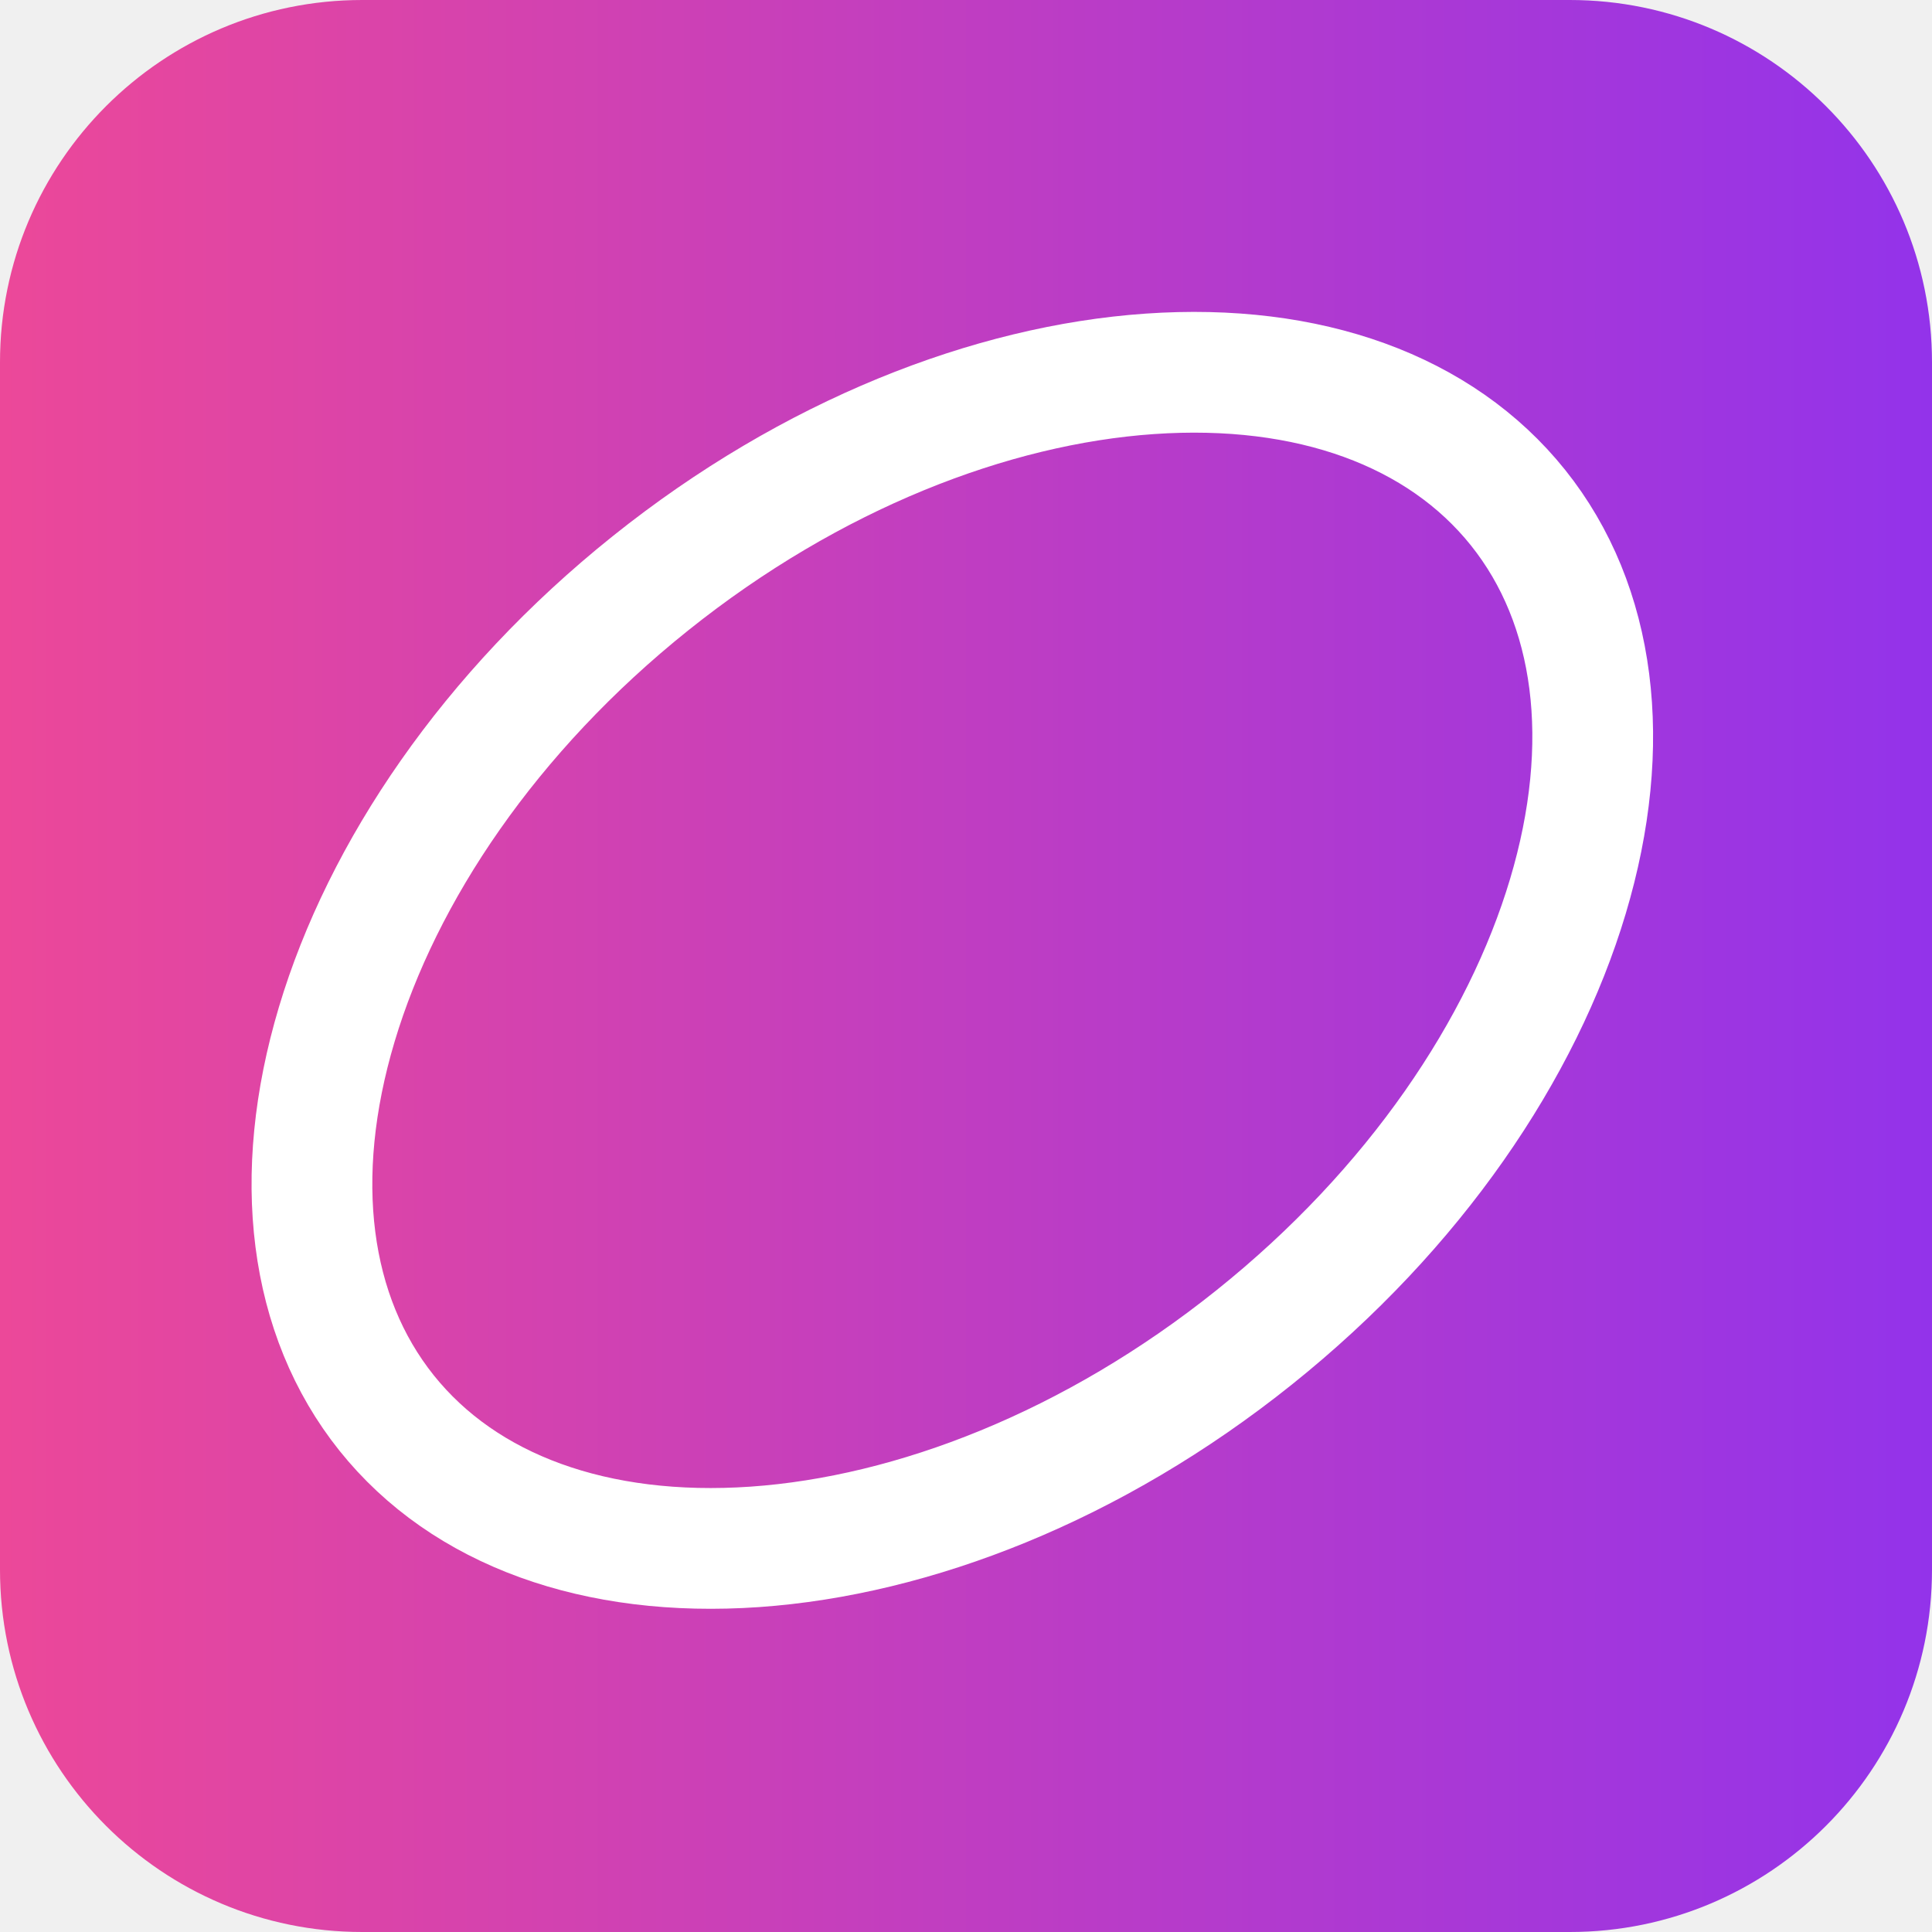
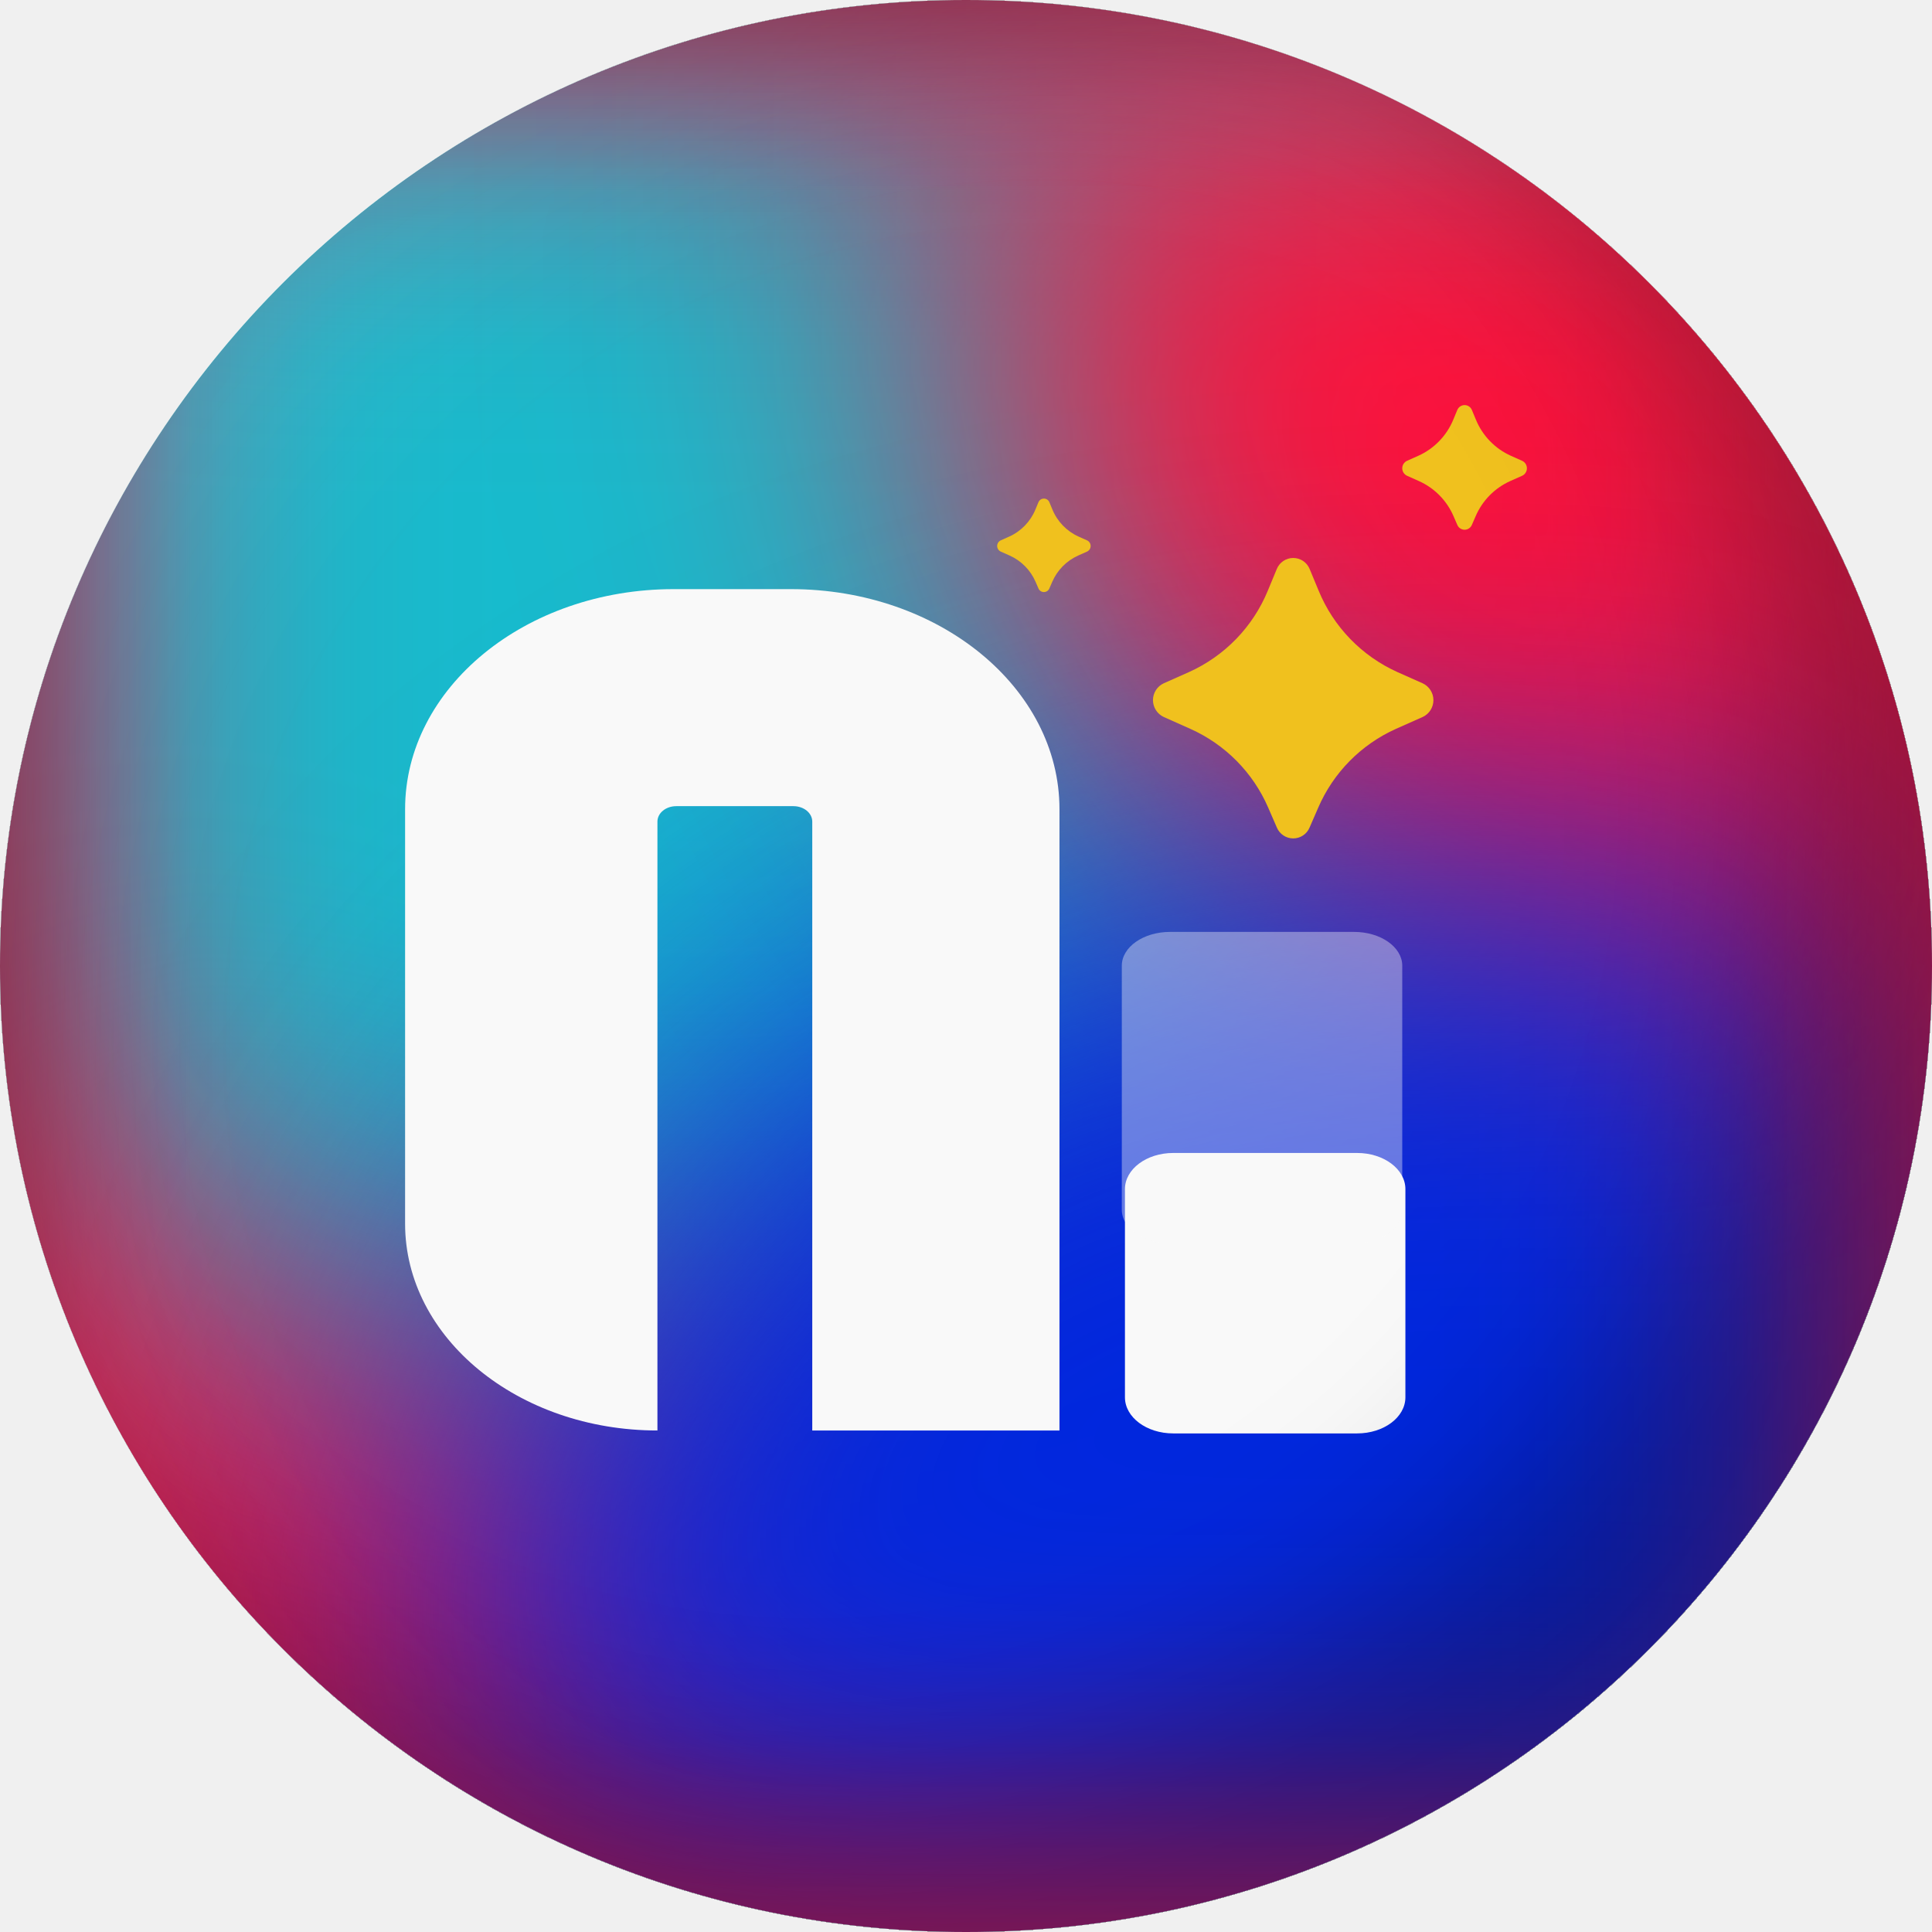
- <svg xmlns="http://www.w3.org/2000/svg" width="32" height="32" viewBox="0 0 32 32" fill="none">
-   <rect width="32" height="32" rx="6" fill="url(#paint0_linear_36_161)" />
-   <path d="M10.776 9.659C13.44 7.528 16.417 6.374 19.044 6.192C21.677 6.009 23.854 6.797 25.144 8.409C26.433 10.021 26.725 12.319 25.969 14.847C25.215 17.37 23.436 20.021 20.771 22.153C18.107 24.285 15.13 25.438 12.502 25.621C9.87 25.803 7.693 25.015 6.403 23.403C5.114 21.791 4.822 19.494 5.578 16.966C6.332 14.443 8.111 11.791 10.776 9.659Z" stroke="white" stroke-width="2" />
+ <svg xmlns="http://www.w3.org/2000/svg" width="200" height="200" viewBox="0 0 200 200" fill="none">
+   <g filter="url(#filter0_ii_63_3308)">
+     <mask id="mask0_63_3308" style="mask-type:luminance" maskUnits="userSpaceOnUse" x="0" y="0" width="200" height="200">
+       <path d="M200 100C200 44.772 155.228 0 100 0C44.772 0 0 44.772 0 100C0 155.228 44.772 200 100 200C155.228 200 200 155.228 200 100Z" fill="white" />
+     </mask>
+     <g mask="url(#mask0_63_3308)">
+       <path d="M200 100C200 44.772 155.228 0 100 0C44.772 0 0 44.772 0 100C0 155.228 44.772 200 100 200C155.228 200 200 155.228 200 100Z" fill="#EE1145" />
+       <g filter="url(#filter1_f_63_3308)">
+         <path d="M86.559 -48.387H55.376C12.322 -48.387 -22.581 -13.485 -22.581 29.57V60.753C-22.581 103.807 12.322 138.71 55.376 138.71H86.559C129.614 138.71 164.516 103.807 164.516 60.753V29.57C164.516 -13.485 129.614 -48.387 86.559 -48.387Z" fill="#17BBCD" />
+       </g>
+       <g filter="url(#filter2_f_63_3308)">
+         <path d="M199.731 -64.516H171.236C131.894 -64.516 100 -32.623 100 6.72V35.215C100 74.558 131.894 106.452 171.236 106.452H199.731C239.073 106.452 270.968 74.558 270.968 35.215V6.72C270.968 -32.623 239.073 -64.516 199.731 -64.516Z" fill="#FF0F39" />
+       </g>
+       <g filter="url(#filter3_f_63_3308)">
+         <path d="M171.161 90.323H135.161C85.456 90.323 45.161 130.617 45.161 180.323V216.323C45.161 266.028 85.456 306.321 135.161 306.321H171.161C220.867 306.321 261.162 266.028 261.162 216.323V180.323C261.162 130.617 220.867 90.323 171.161 90.323Z" fill="#0027DE" />
+       </g>
+     </g>
+     <path d="M41.935 83.777V126.677C41.935 138.493 53.624 148.083 68.057 148.083V85.053C68.057 84.166 68.927 83.453 70.009 83.453H82.132C83.214 83.453 84.085 84.166 84.085 85.053V148.083H109.677V83.777C109.677 71.192 97.224 60.986 81.868 60.986H69.745C54.389 60.986 41.935 71.192 41.935 83.777Z" fill="#F9F9F9" />
+     <path d="M116.454 123.093V144.649C116.454 146.714 118.69 148.387 121.449 148.387H140.49C143.249 148.387 145.486 146.714 145.486 144.649V123.093C145.486 121.029 143.249 119.355 140.49 119.355H121.449C118.69 119.355 116.454 121.029 116.454 123.093Z" fill="#F9F9F9" />
+     <path opacity="0.38" d="M116.129 99.97V125.229C116.129 127.161 118.365 128.728 121.125 128.728H140.165C142.925 128.728 145.161 127.161 145.161 125.229V99.97C145.161 98.037 142.925 96.47 140.165 96.47H121.125C118.365 96.47 116.129 98.037 116.129 99.97Z" fill="#F9F9F9" />
+     <path d="M136.461 83.612L135.568 85.665C135.428 85.999 135.193 86.284 134.891 86.485C134.59 86.686 134.236 86.793 133.873 86.793C133.511 86.793 133.157 86.686 132.855 86.485C132.553 86.284 132.318 85.999 132.178 85.665L131.286 83.612C129.716 79.981 126.842 77.07 123.229 75.453L120.475 74.224C120.14 74.07 119.858 73.824 119.659 73.514C119.461 73.205 119.355 72.845 119.355 72.478C119.355 72.11 119.461 71.751 119.659 71.441C119.858 71.132 120.14 70.885 120.475 70.732L123.077 69.575C126.78 67.912 129.704 64.893 131.246 61.141L132.164 58.925C132.299 58.582 132.534 58.287 132.839 58.079C133.144 57.872 133.504 57.761 133.873 57.761C134.242 57.761 134.603 57.872 134.908 58.079C135.212 58.287 135.448 58.582 135.583 58.925L136.501 61.137C138.041 64.89 140.964 67.91 144.666 69.575L147.272 70.735C147.605 70.889 147.887 71.135 148.085 71.445C148.282 71.754 148.387 72.113 148.387 72.48C148.387 72.846 148.282 73.205 148.085 73.514C147.887 73.824 147.605 74.07 147.272 74.224L144.514 75.449C140.902 77.068 138.029 79.98 136.461 83.612Z" fill="#F0C11E" />
+     <path d="M152.764 53.425L152.367 54.337C152.305 54.486 152.2 54.612 152.066 54.702C151.932 54.791 151.775 54.839 151.614 54.839C151.453 54.839 151.295 54.791 151.161 54.702C151.027 54.612 150.922 54.486 150.861 54.337L150.464 53.425C149.766 51.811 148.489 50.517 146.883 49.799L145.659 49.252C145.51 49.184 145.385 49.075 145.296 48.937C145.208 48.8 145.161 48.64 145.161 48.476C145.161 48.313 145.208 48.153 145.296 48.016C145.385 47.878 145.51 47.769 145.659 47.7L146.815 47.186C148.461 46.447 149.761 45.105 150.446 43.438L150.854 42.453C150.914 42.3 151.019 42.169 151.154 42.077C151.29 41.985 151.45 41.935 151.614 41.935C151.778 41.935 151.938 41.985 152.074 42.077C152.209 42.169 152.314 42.3 152.374 42.453L152.782 43.436C153.466 45.104 154.765 46.446 156.411 47.186L157.569 47.702C157.717 47.77 157.842 47.88 157.93 48.017C158.018 48.154 158.065 48.314 158.065 48.477C158.065 48.64 158.018 48.8 157.93 48.937C157.842 49.074 157.717 49.184 157.569 49.252L156.343 49.797C154.738 50.517 153.461 51.811 152.764 53.425Z" fill="#F0C11E" />
+     <path d="M108.928 60.23L108.63 60.914C108.583 61.026 108.505 61.121 108.404 61.188C108.304 61.255 108.186 61.29 108.065 61.29C107.944 61.29 107.826 61.255 107.726 61.188C107.625 61.121 107.546 61.026 107.5 60.914L107.202 60.23C106.679 59.02 105.721 58.049 104.517 57.51L103.599 57.101C103.487 57.05 103.393 56.967 103.327 56.864C103.261 56.761 103.226 56.641 103.226 56.518C103.226 56.396 103.261 56.276 103.327 56.173C103.393 56.07 103.487 55.988 103.599 55.937L104.466 55.551C105.701 54.997 106.675 53.991 107.189 52.74L107.495 52.001C107.54 51.887 107.618 51.788 107.72 51.719C107.822 51.65 107.942 51.613 108.065 51.613C108.188 51.613 108.308 51.65 108.41 51.719C108.511 51.788 108.59 51.887 108.635 52.001L108.941 52.738C109.454 53.99 110.429 54.996 111.662 55.551L112.531 55.938C112.642 55.989 112.736 56.071 112.802 56.174C112.868 56.277 112.903 56.397 112.903 56.519C112.903 56.641 112.868 56.761 112.802 56.864C112.736 56.967 112.642 57.049 112.531 57.101L111.612 57.509C110.408 58.049 109.45 59.02 108.928 60.23Z" fill="#F0C11E" />
+   </g>
  <defs>
-     <linearGradient id="paint0_linear_36_161" x1="0" y1="16" x2="32" y2="16" gradientUnits="userSpaceOnUse">
-       <stop stop-color="#EC4899" />
-       <stop offset="1" stop-color="#9333EA" />
-     </linearGradient>
+     <filter id="filter0_ii_63_3308" x="-16" y="-16" width="224" height="224" filterUnits="userSpaceOnUse" color-interpolation-filters="sRGB">
+       <feFlood flood-opacity="0" result="BackgroundImageFix" />
+       <feBlend mode="normal" in="SourceGraphic" in2="BackgroundImageFix" result="shape" />
+       <feColorMatrix in="SourceAlpha" type="matrix" values="0 0 0 0 0 0 0 0 0 0 0 0 0 0 0 0 0 0 127 0" result="hardAlpha" />
+       <feOffset dx="8" dy="8" />
+       <feGaussianBlur stdDeviation="9" />
+       <feComposite in2="hardAlpha" operator="arithmetic" k2="-1" k3="1" />
+       <feColorMatrix type="matrix" values="0 0 0 0 1 0 0 0 0 0.999 0 0 0 0 0.983 0 0 0 0.05 0" />
+       <feBlend mode="normal" in2="shape" result="effect1_innerShadow_63_3308" />
+       <feColorMatrix in="SourceAlpha" type="matrix" values="0 0 0 0 0 0 0 0 0 0 0 0 0 0 0 0 0 0 127 0" result="hardAlpha" />
+       <feOffset dx="-16" dy="-16" />
+       <feGaussianBlur stdDeviation="10" />
+       <feComposite in2="hardAlpha" operator="arithmetic" k2="-1" k3="1" />
+       <feColorMatrix type="matrix" values="0 0 0 0 0 0 0 0 0 0 0 0 0 0 0 0 0 0 0.3 0" />
+       <feBlend mode="normal" in2="effect1_innerShadow_63_3308" result="effect2_innerShadow_63_3308" />
+     </filter>
+     <filter id="filter1_f_63_3308" x="-92.581" y="-118.387" width="327.097" height="327.097" filterUnits="userSpaceOnUse" color-interpolation-filters="sRGB">
+       <feFlood flood-opacity="0" result="BackgroundImageFix" />
+       <feBlend mode="normal" in="SourceGraphic" in2="BackgroundImageFix" result="shape" />
+       <feGaussianBlur stdDeviation="35" result="effect1_foregroundBlur_63_3308" />
+     </filter>
+     <filter id="filter2_f_63_3308" x="-29.032" y="-193.548" width="429.032" height="429.032" filterUnits="userSpaceOnUse" color-interpolation-filters="sRGB">
+       <feFlood flood-opacity="0" result="BackgroundImageFix" />
+       <feBlend mode="normal" in="SourceGraphic" in2="BackgroundImageFix" result="shape" />
+       <feGaussianBlur stdDeviation="64.516" result="effect1_foregroundBlur_63_3308" />
+     </filter>
+     <filter id="filter3_f_63_3308" x="-89.355" y="-44.194" width="485.033" height="485.031" filterUnits="userSpaceOnUse" color-interpolation-filters="sRGB">
+       <feFlood flood-opacity="0" result="BackgroundImageFix" />
+       <feBlend mode="normal" in="SourceGraphic" in2="BackgroundImageFix" result="shape" />
+       <feGaussianBlur stdDeviation="67.258" result="effect1_foregroundBlur_63_3308" />
+     </filter>
  </defs>
</svg>
